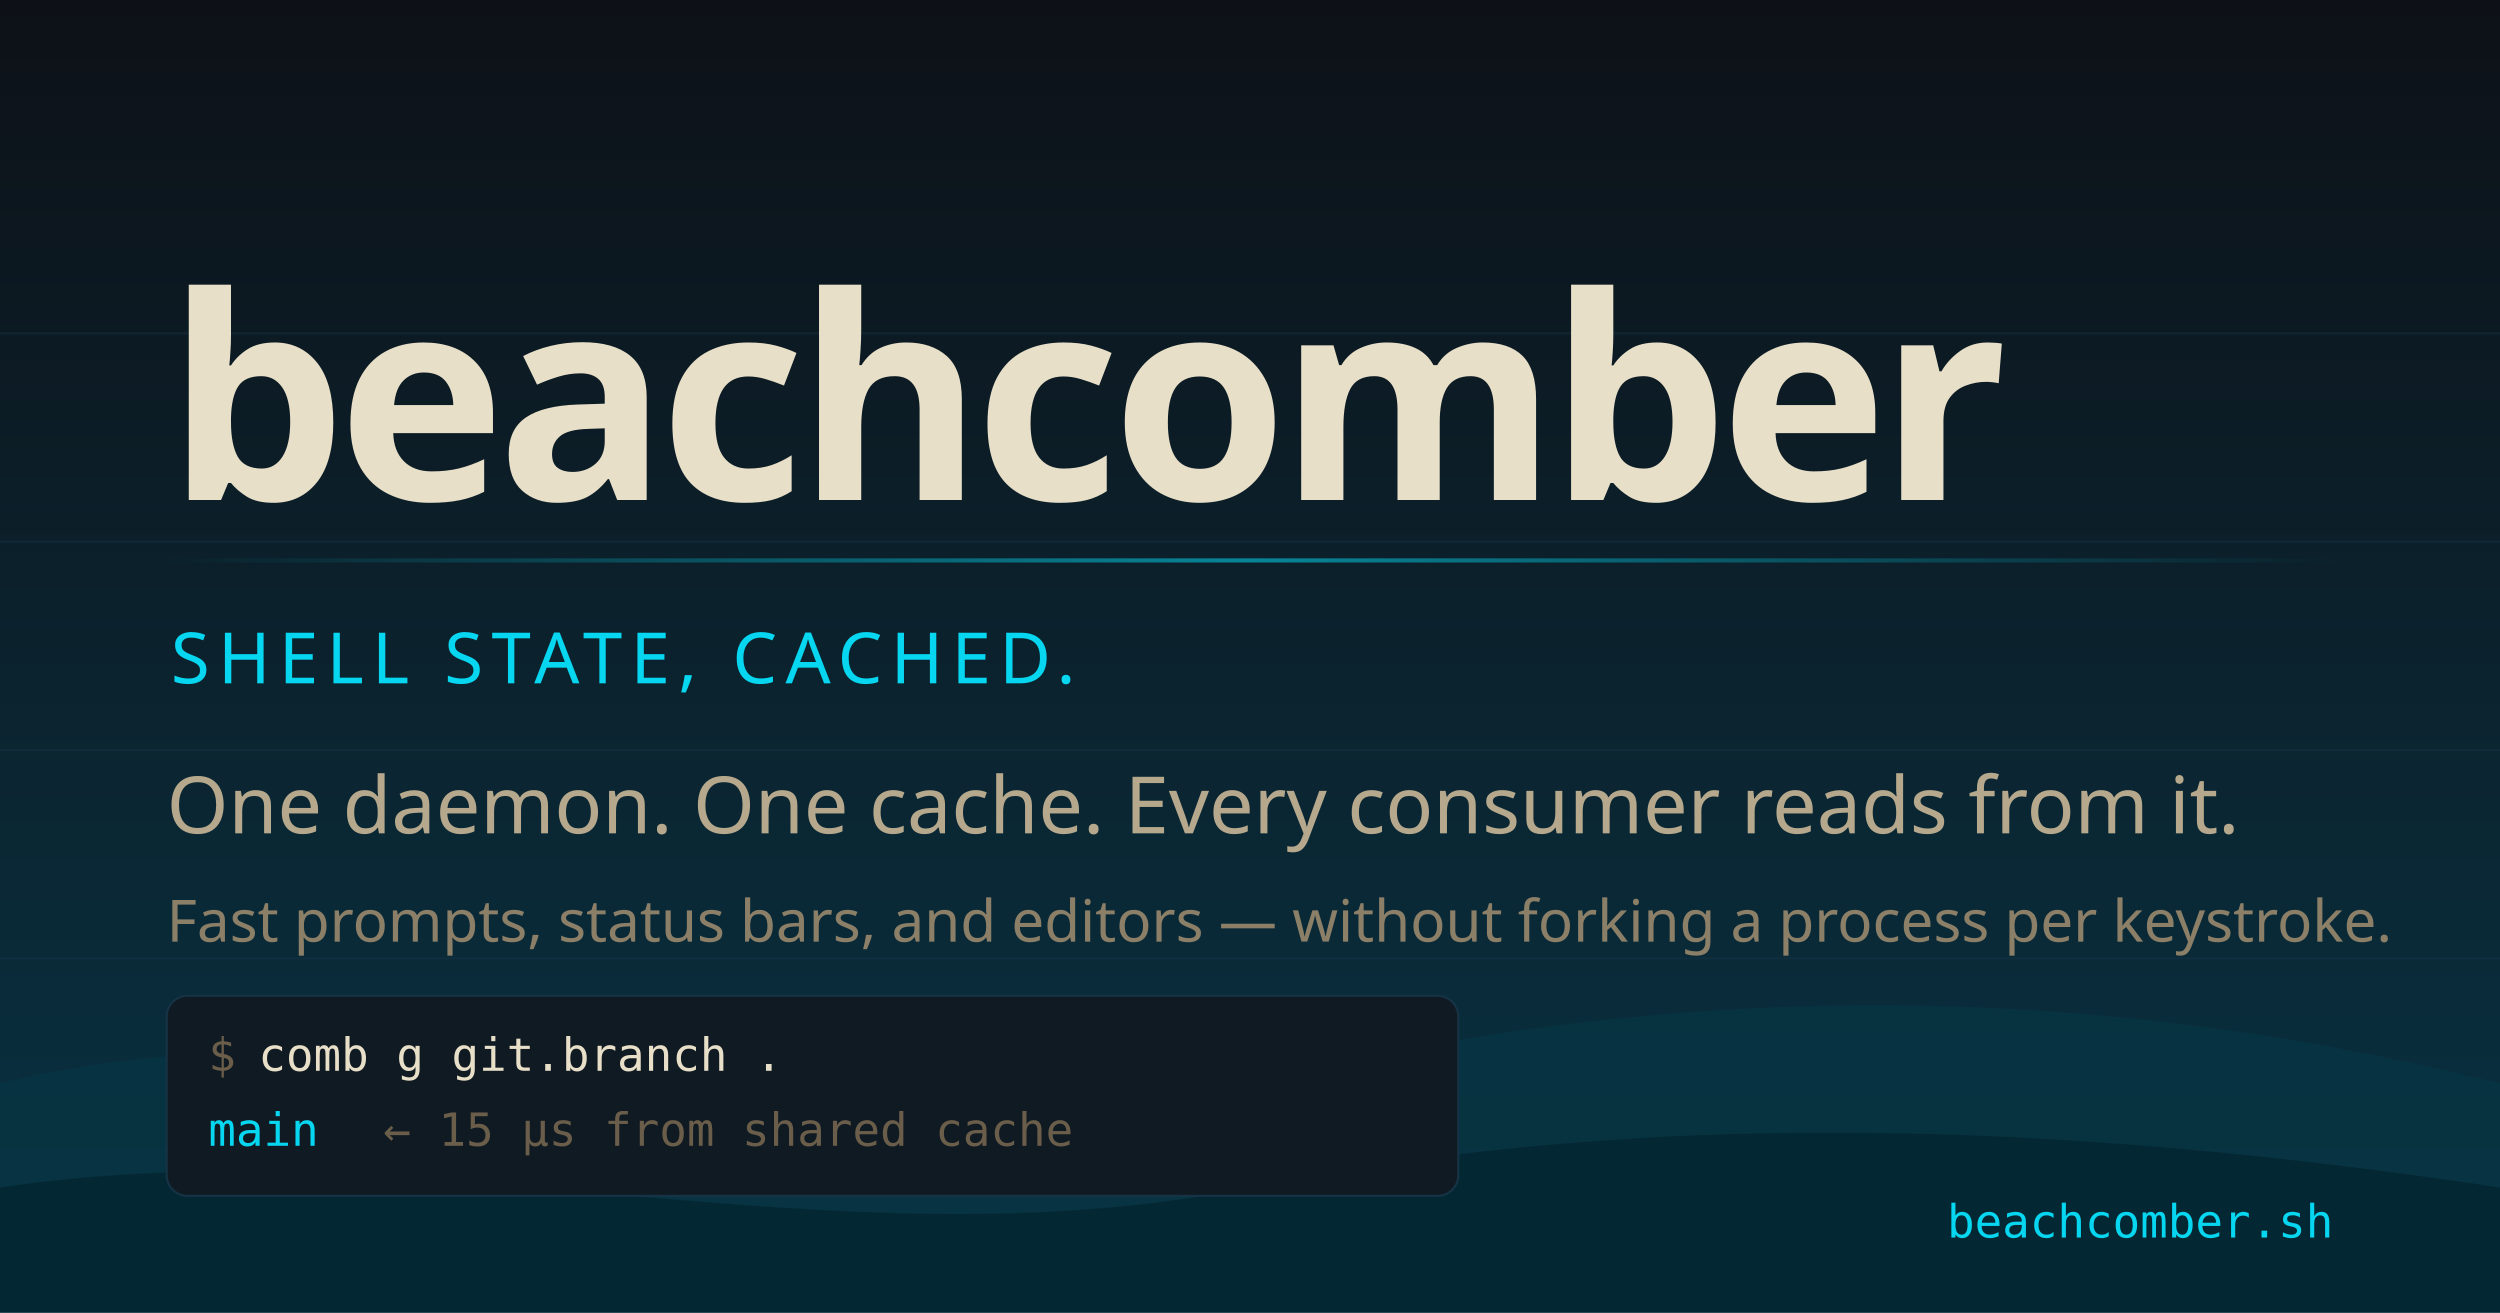
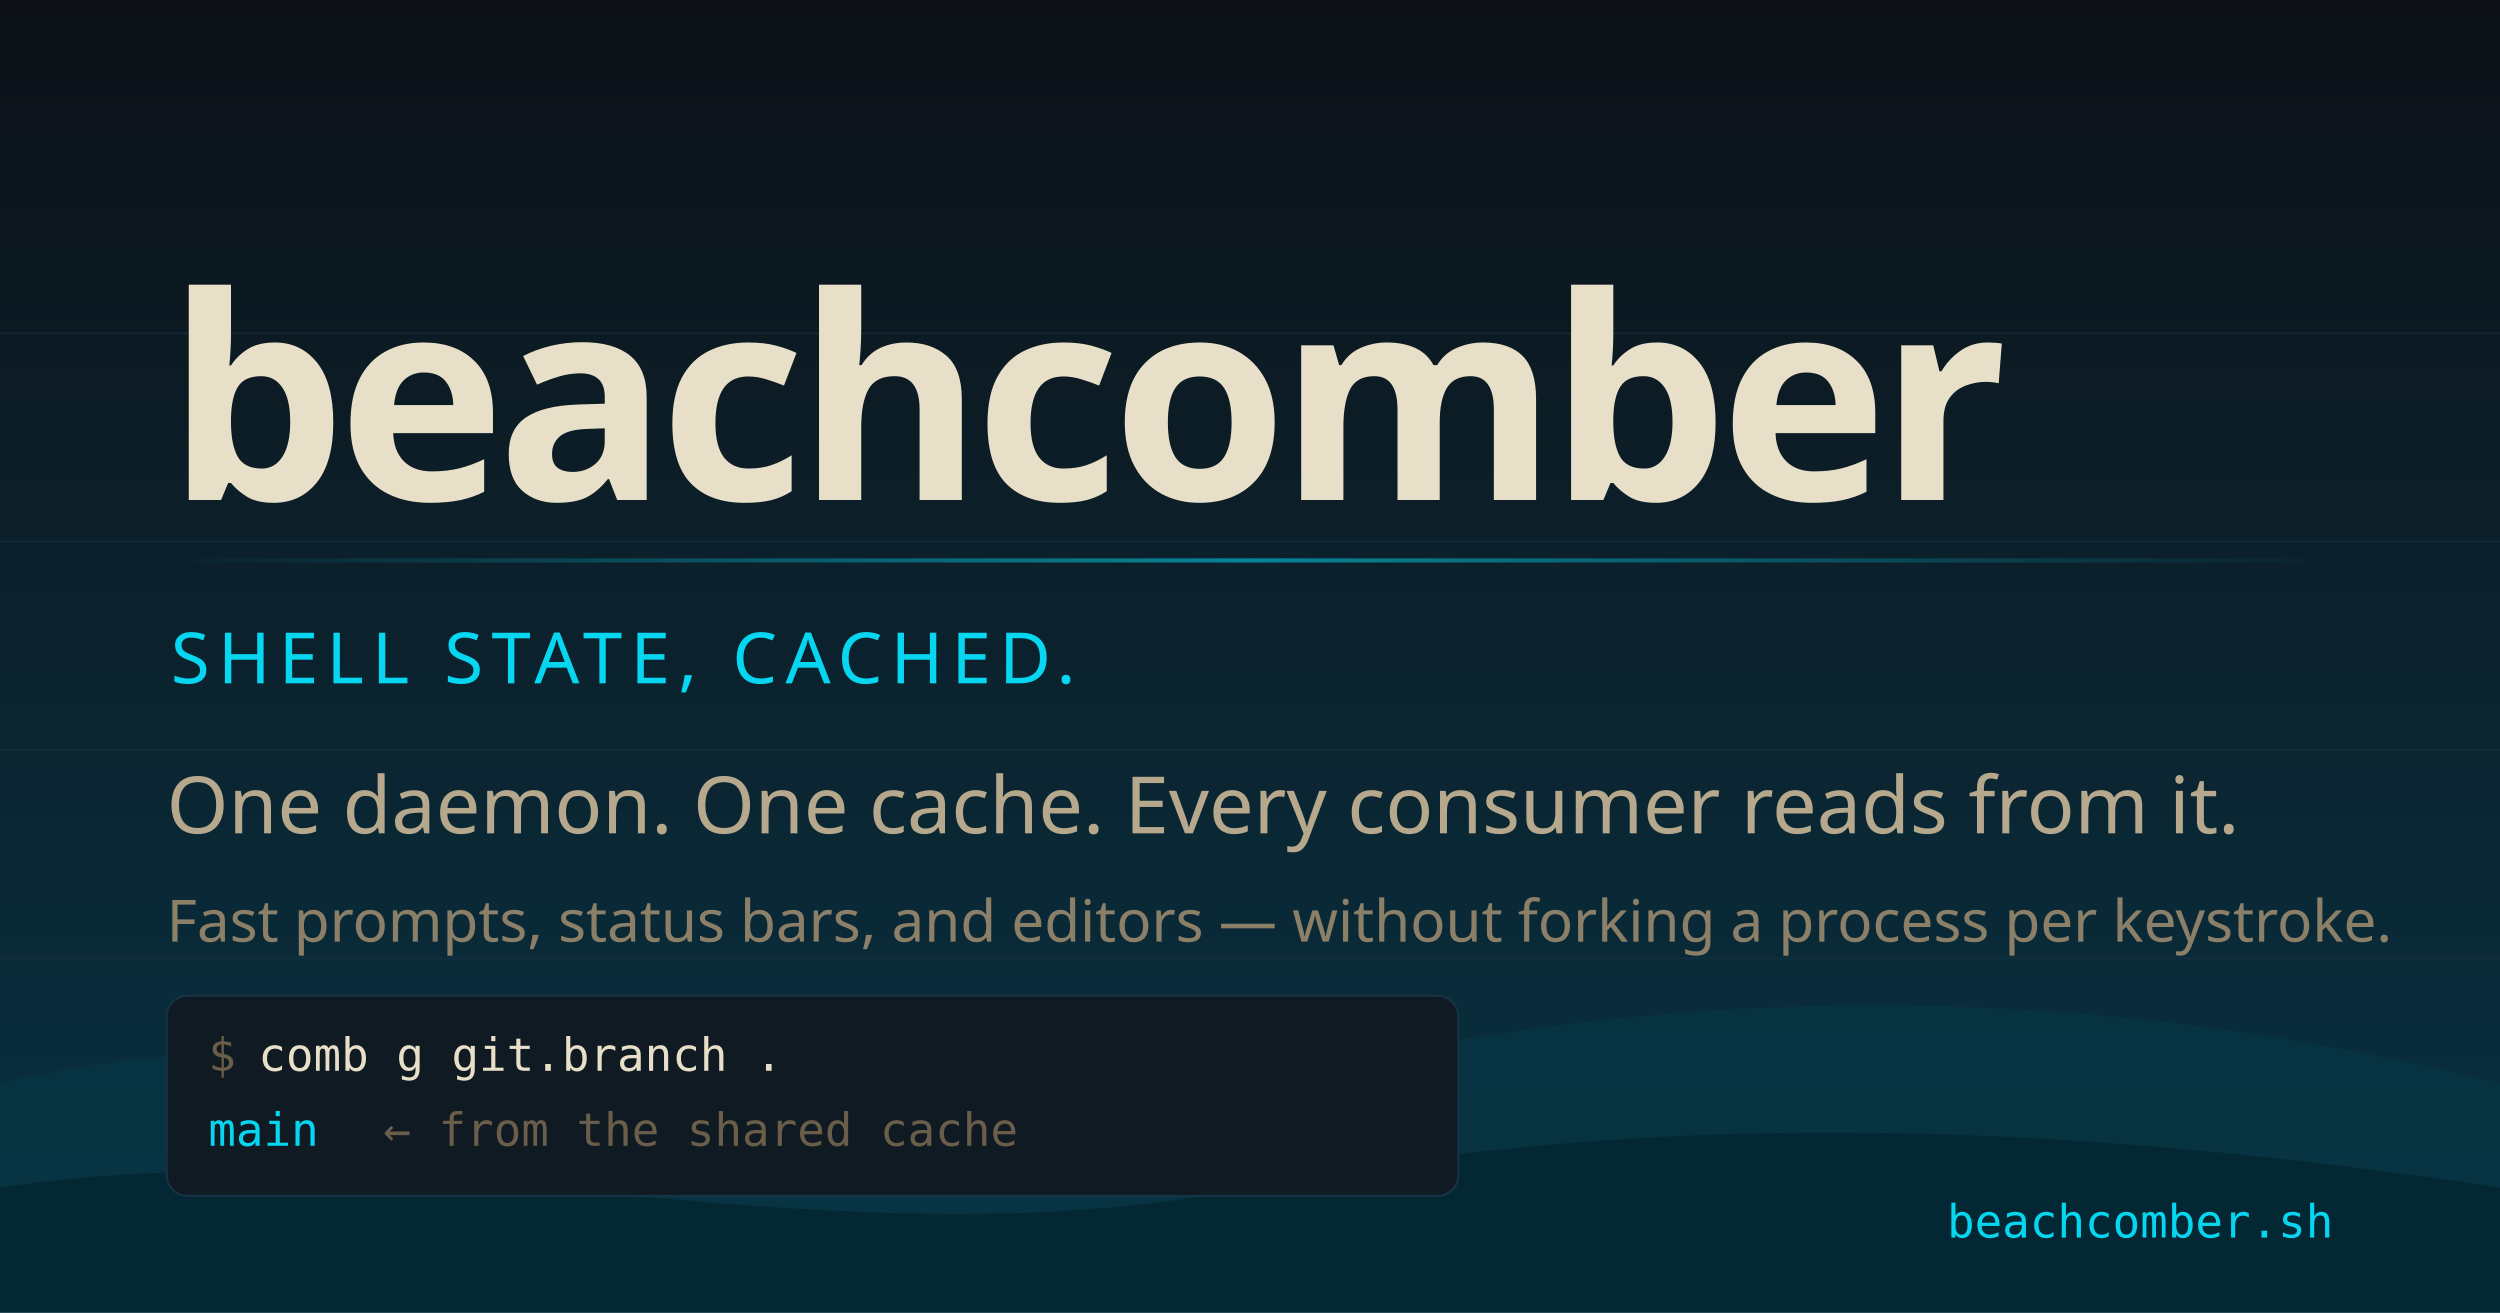
<svg xmlns="http://www.w3.org/2000/svg" viewBox="0 0 1200 630" width="1200" height="630" role="img" aria-label="beachcomber — one daemon, one cache, every consumer reads from it.">
  <defs>
    <linearGradient id="bg" x1="0" y1="0" x2="0" y2="1">
      <stop offset="0%" stop-color="#0d1117" />
      <stop offset="55%" stop-color="#0b2430" />
      <stop offset="100%" stop-color="#083344" />
    </linearGradient>
    <linearGradient id="tealglow" x1="0" y1="0" x2="1" y2="0">
      <stop offset="0%" stop-color="#06d6f0" stop-opacity="0" />
      <stop offset="50%" stop-color="#06d6f0" stop-opacity="0.55" />
      <stop offset="100%" stop-color="#06d6f0" stop-opacity="0" />
    </linearGradient>
    <filter id="soft" x="-10%" y="-10%" width="120%" height="120%">
      <feGaussianBlur stdDeviation="1.2" />
    </filter>
  </defs>
  <rect width="1200" height="630" fill="url(#bg)" />
  <g stroke="#163345" stroke-width="1" opacity="0.45">
    <path d="M0 160 H1200" />
    <path d="M0 260 H1200" />
    <path d="M0 360 H1200" />
    <path d="M0 460 H1200" />
    <path d="M0 560 H1200" />
  </g>
  <path d="M0 520 C 200 470, 400 570, 600 520 S 1000 470, 1200 520 L 1200 630 L 0 630 Z" fill="#063443" opacity="0.7" />
  <path d="M0 570 C 200 540, 400 610, 600 570 S 1000 540, 1200 570 L 1200 630 L 0 630 Z" fill="#042833" />
  <rect x="80" y="268" width="1040" height="2" fill="url(#tealglow)" />
  <g font-family="'Sora', system-ui, sans-serif">
    <text x="80" y="240" font-size="136" font-weight="800" fill="#e8dfc8" letter-spacing="-4">beachcomber</text>
    <text x="82" y="328" font-size="34" font-weight="500" fill="#06d6f0" letter-spacing="4" text-transform="uppercase">
      SHELL STATE, CACHED.
    </text>
  </g>
  <g font-family="'Source Sans 3', system-ui, sans-serif">
    <text x="80" y="400" font-size="38" font-weight="400" fill="#b5a88c">
      One daemon. One cache. Every consumer reads from it.
    </text>
    <text x="80" y="452" font-size="28" font-weight="400" fill="#8b7f68">
      Fast prompts, status bars, and editors — without forking a process per keystroke.
    </text>
  </g>
  <g transform="translate(80 478)">
    <rect x="0" y="0" width="620" height="96" rx="10" fill="#101a22" stroke="#163345" stroke-width="1" />
    <g font-family="'JetBrains Mono', monospace" font-size="22">
      <text x="20" y="36" fill="#6a5e4a">$</text>
      <text x="44" y="36" fill="#e8dfc8">comb g git.branch .</text>
      <text x="20" y="72" fill="#06d6f0">main</text>
-       <text x="104" y="72" fill="#6a5e4a">← 15 µs from shared cache</text>
+       <text x="104" y="72" fill="#6a5e4a">← from the shared cache</text>
    </g>
  </g>
  <g font-family="'JetBrains Mono', monospace">
    <text x="1120" y="594" font-size="22" font-weight="500" fill="#06d6f0" text-anchor="end">beachcomber.sh</text>
  </g>
</svg>
